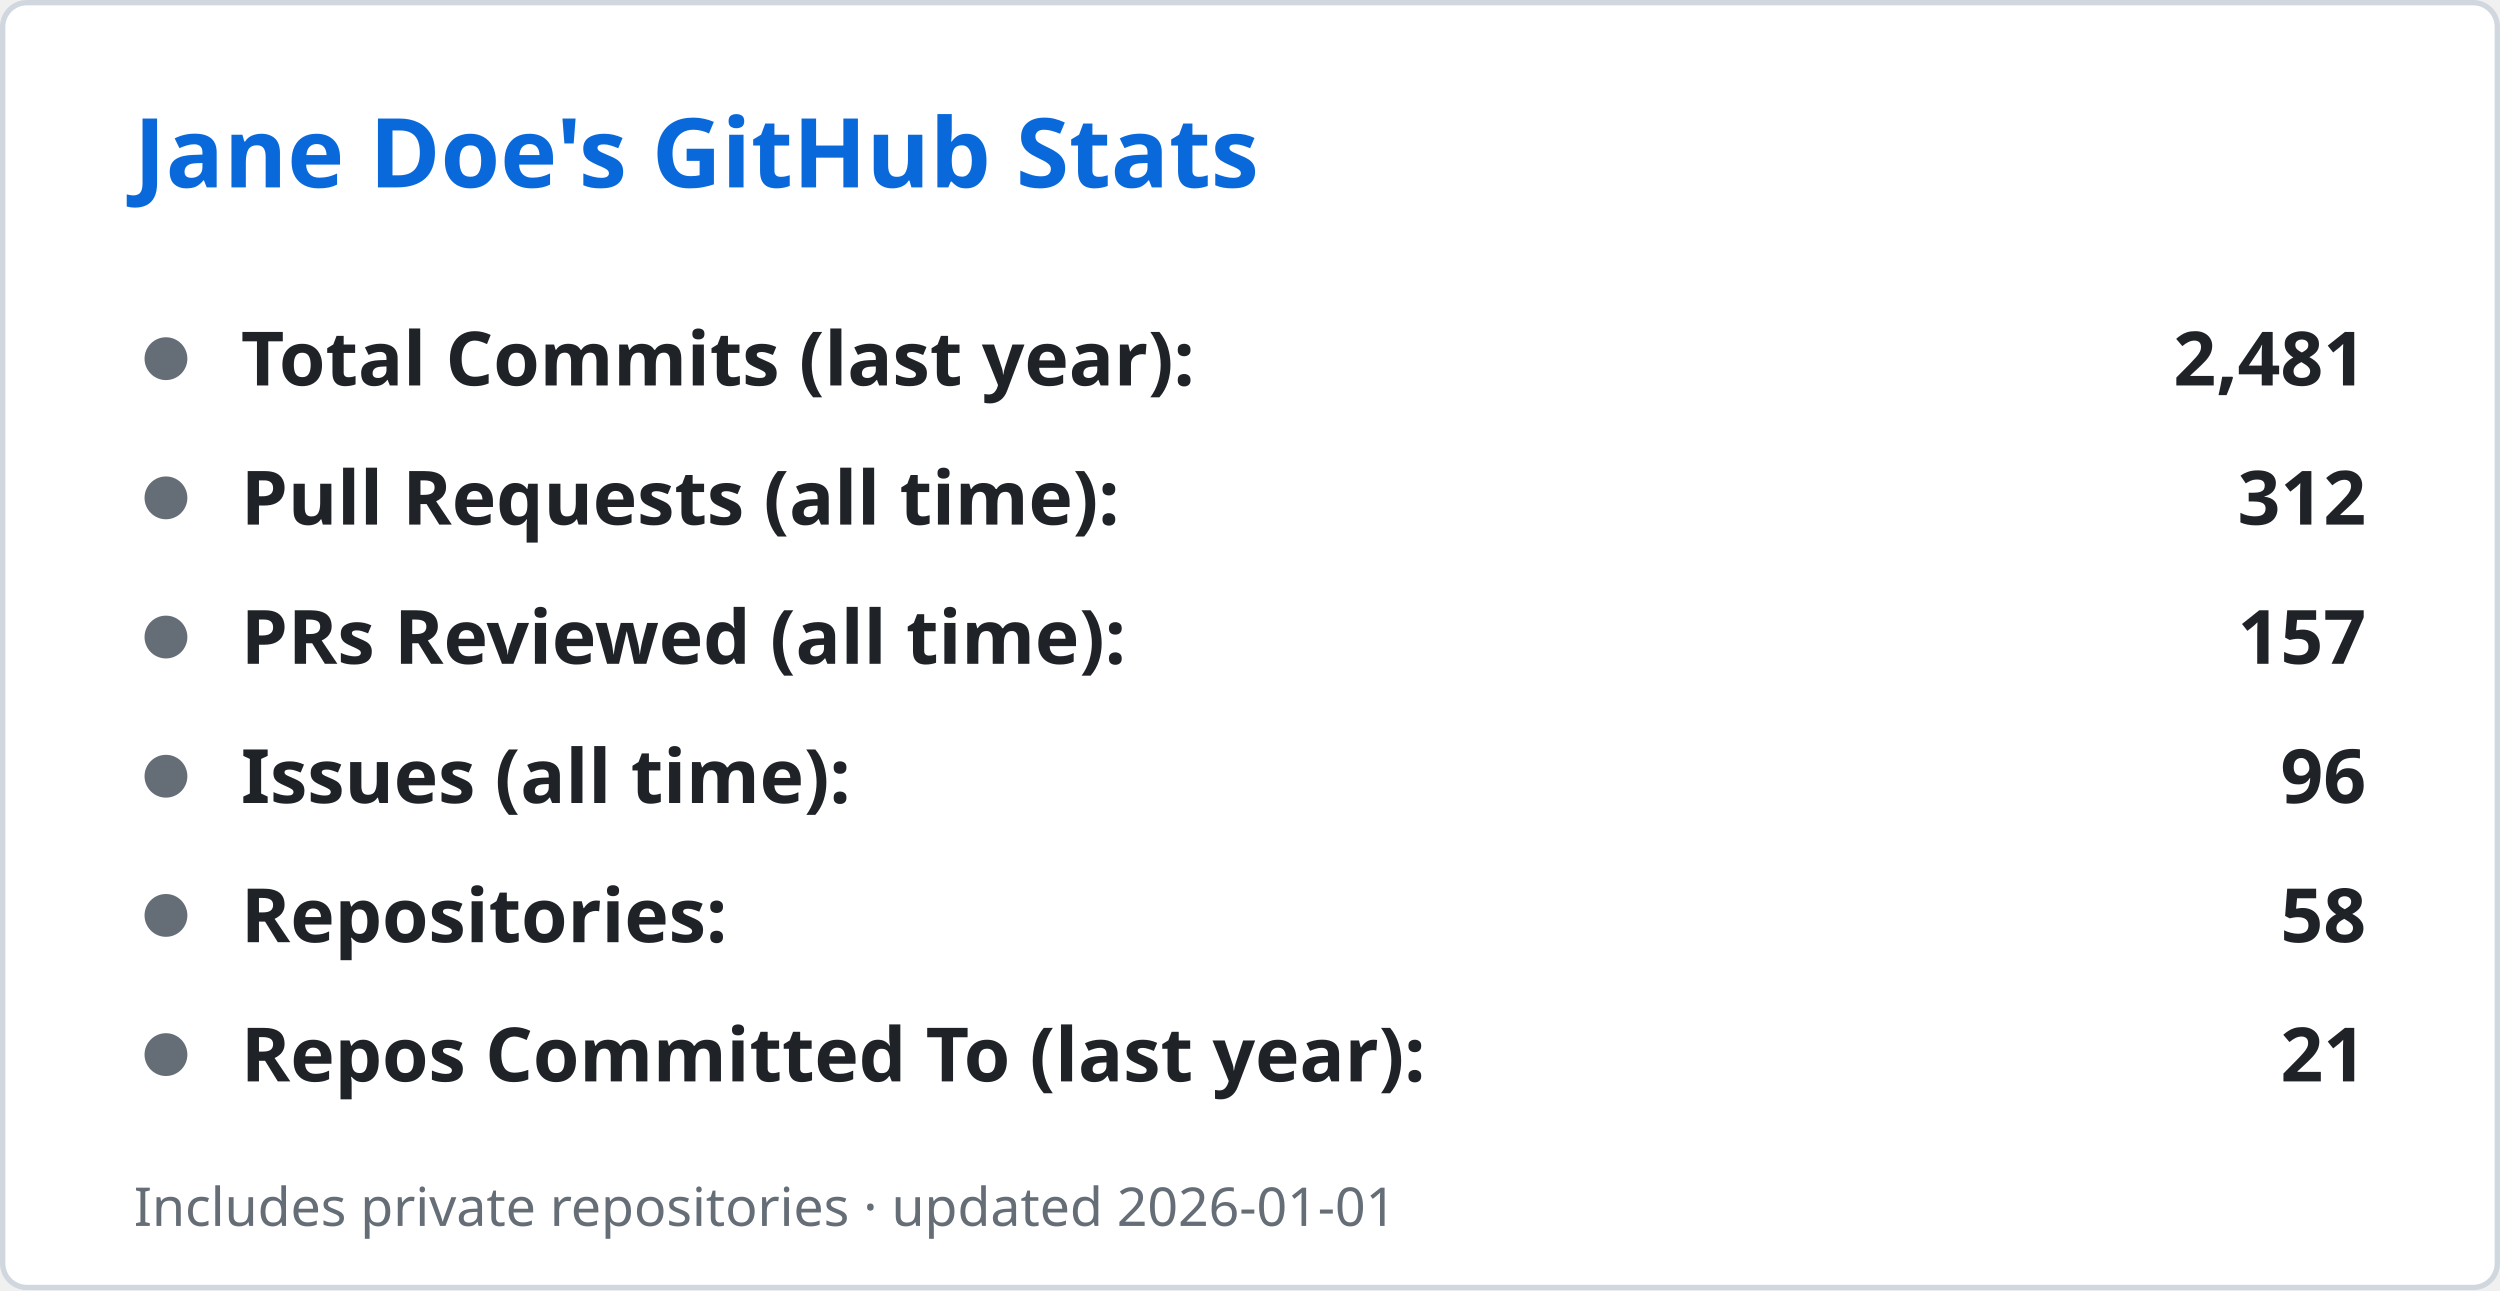
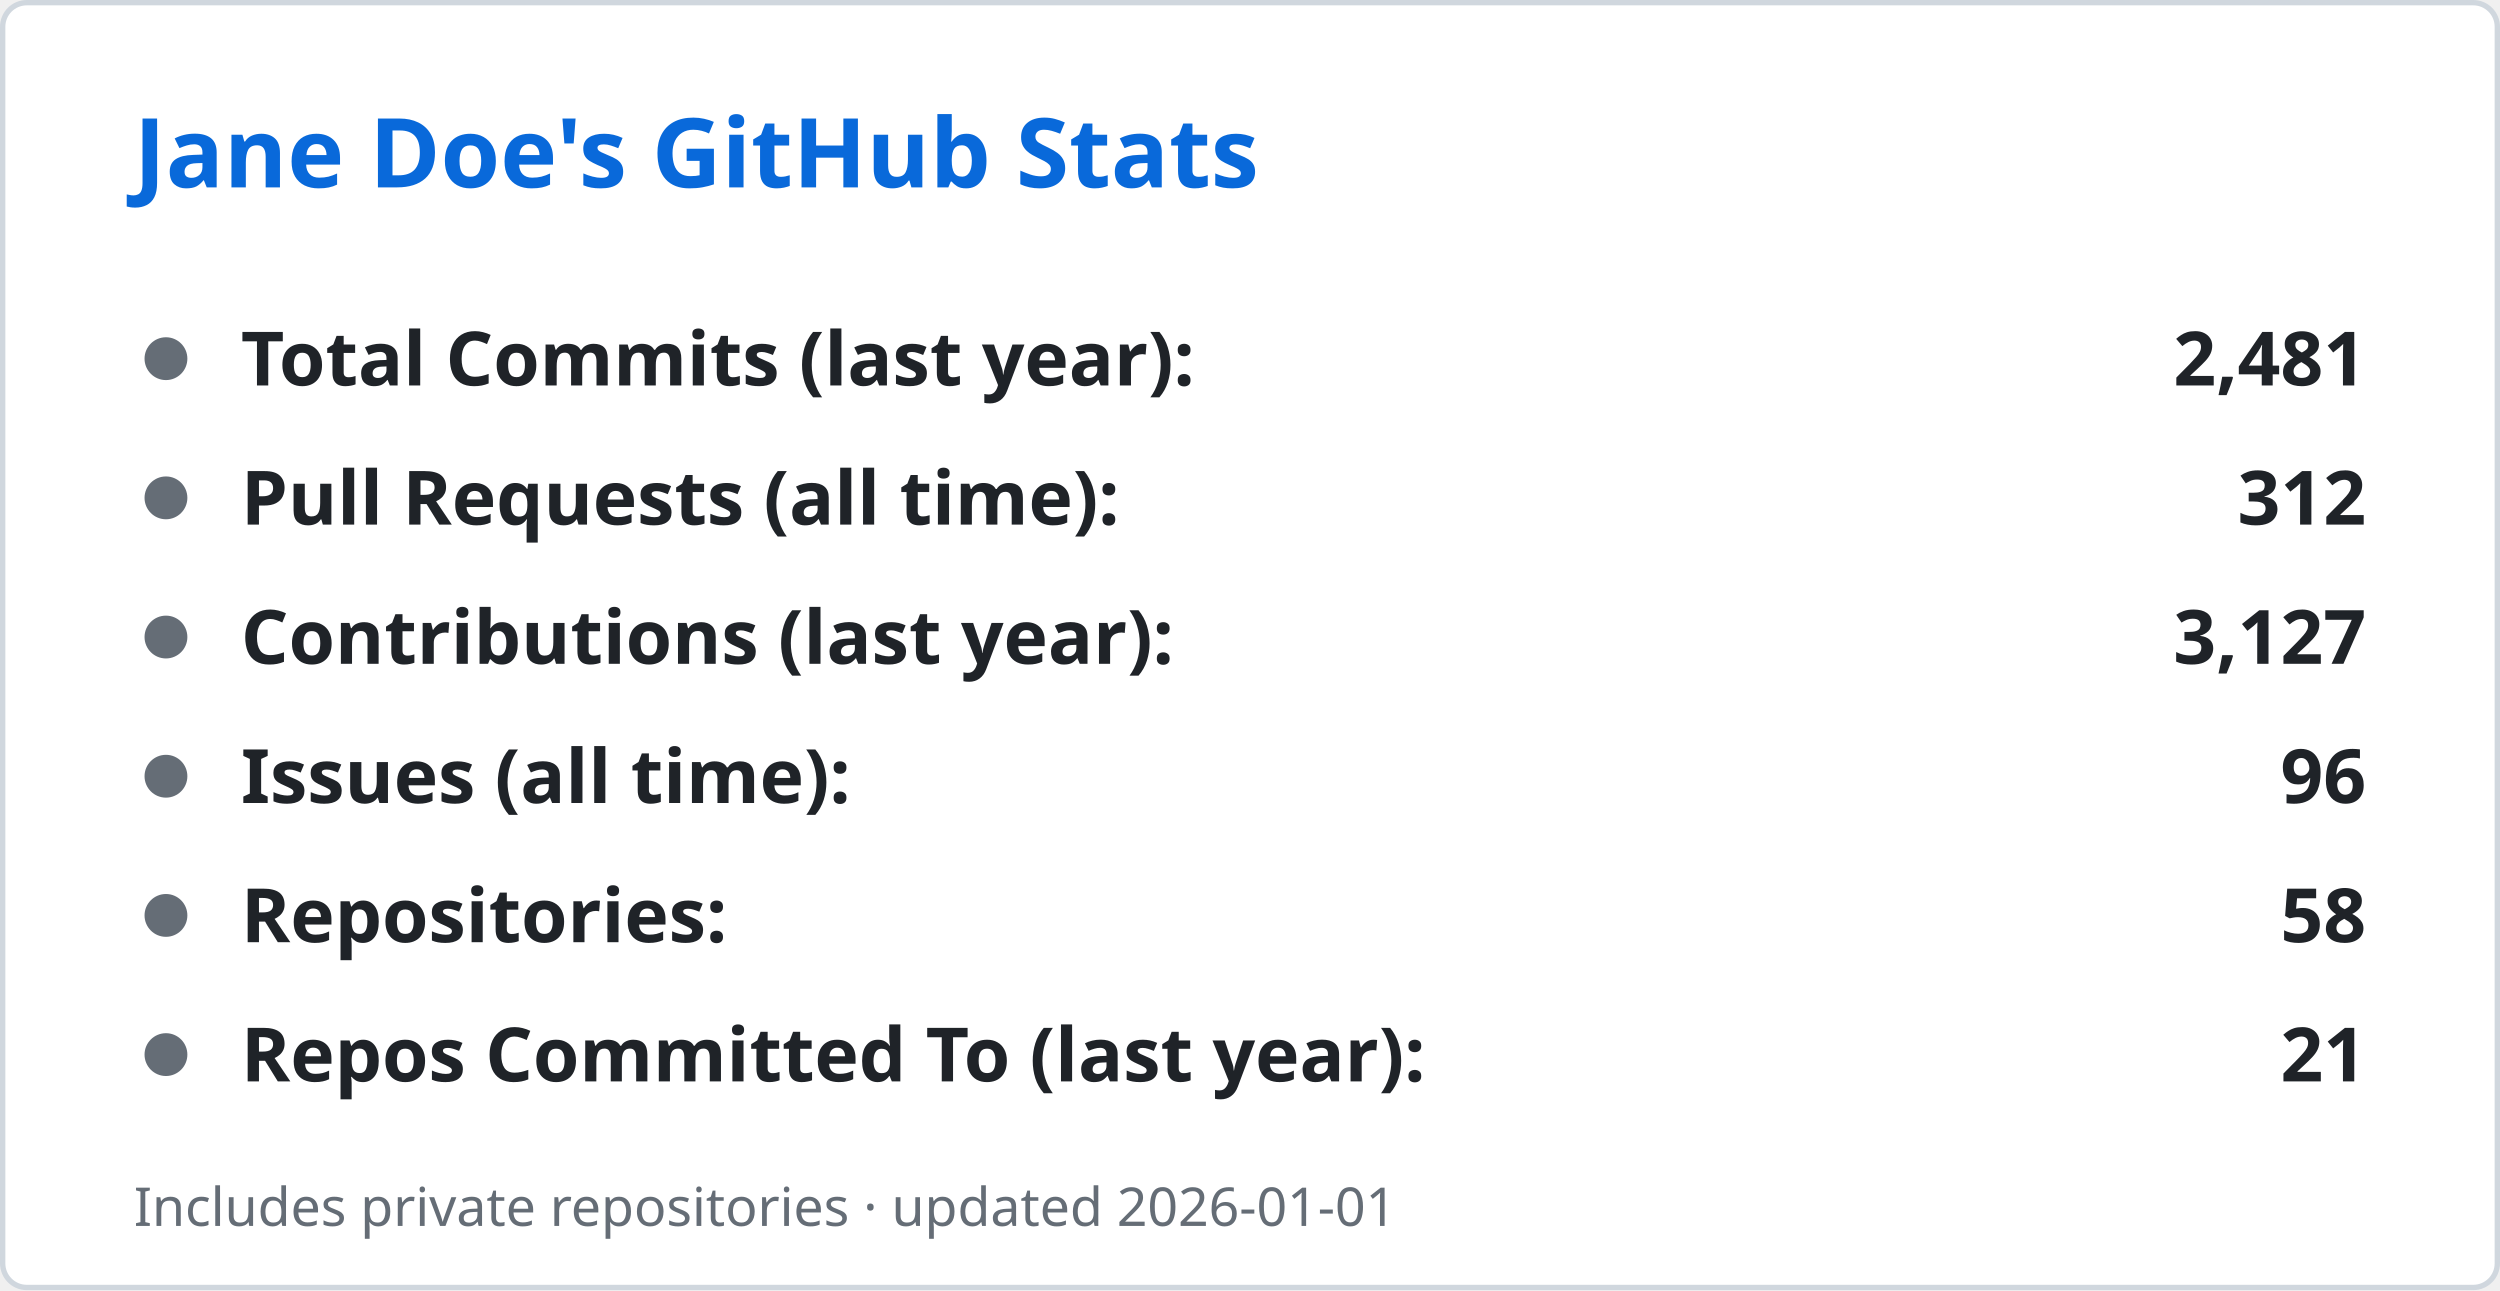
<svg xmlns="http://www.w3.org/2000/svg" width="467" height="241" viewBox="0 0 467 241" role="img" aria-labelledby="title">
  <style>.t{font:600 18px "Segoe UI",Ubuntu,"Helvetica Neue",Sans-Serif;fill:#0969da}.k{font:600 14px "Segoe UI",Ubuntu,"Helvetica Neue",Sans-Serif;fill:#1f2328}.v{font:700 14px "Segoe UI",Ubuntu,"Helvetica Neue",Sans-Serif;fill:#1f2328}.n{font:400 10px "Segoe UI",Ubuntu,"Helvetica Neue",Sans-Serif;fill:#656d76}</style>
  <rect x="0.5" y="0.5" width="466" height="240" rx="4.5" fill="#ffffff" stroke="#d0d7de" />
  <text x="25" y="35" class="t">Jane Doe's GitHub Stats</text>
  <circle cx="31" cy="67" r="4" fill="#656d76" />
  <text x="45" y="72" class="k">Total Commits (last year):</text>
  <text x="442" y="72" class="v" text-anchor="end">2,481</text>
  <circle cx="31" cy="93" r="4" fill="#656d76" />
  <text x="45" y="98" class="k">Pull Requests (all time):</text>
  <text x="442" y="98" class="v" text-anchor="end">312</text>
  <circle cx="31" cy="119" r="4" fill="#656d76" />
-   <text x="45" y="124" class="k">PRs Reviewed (all time):</text>
-   <text x="442" y="124" class="v" text-anchor="end">157</text>
+   <text x="45" y="124" class="k">Contributions (last year):</text>
+   <text x="442" y="124" class="v" text-anchor="end">3,127</text>
  <circle cx="31" cy="145" r="4" fill="#656d76" />
  <text x="45" y="150" class="k">Issues (all time):</text>
  <text x="442" y="150" class="v" text-anchor="end">96</text>
  <circle cx="31" cy="171" r="4" fill="#656d76" />
  <text x="45" y="176" class="k">Repositories:</text>
  <text x="442" y="176" class="v" text-anchor="end">58</text>
  <circle cx="31" cy="197" r="4" fill="#656d76" />
  <text x="45" y="202" class="k">Repos Committed To (last year):</text>
  <text x="442" y="202" class="v" text-anchor="end">21</text>
  <text x="25" y="229" class="n">Includes private repositories · updated 2026-01-01</text>
</svg>
